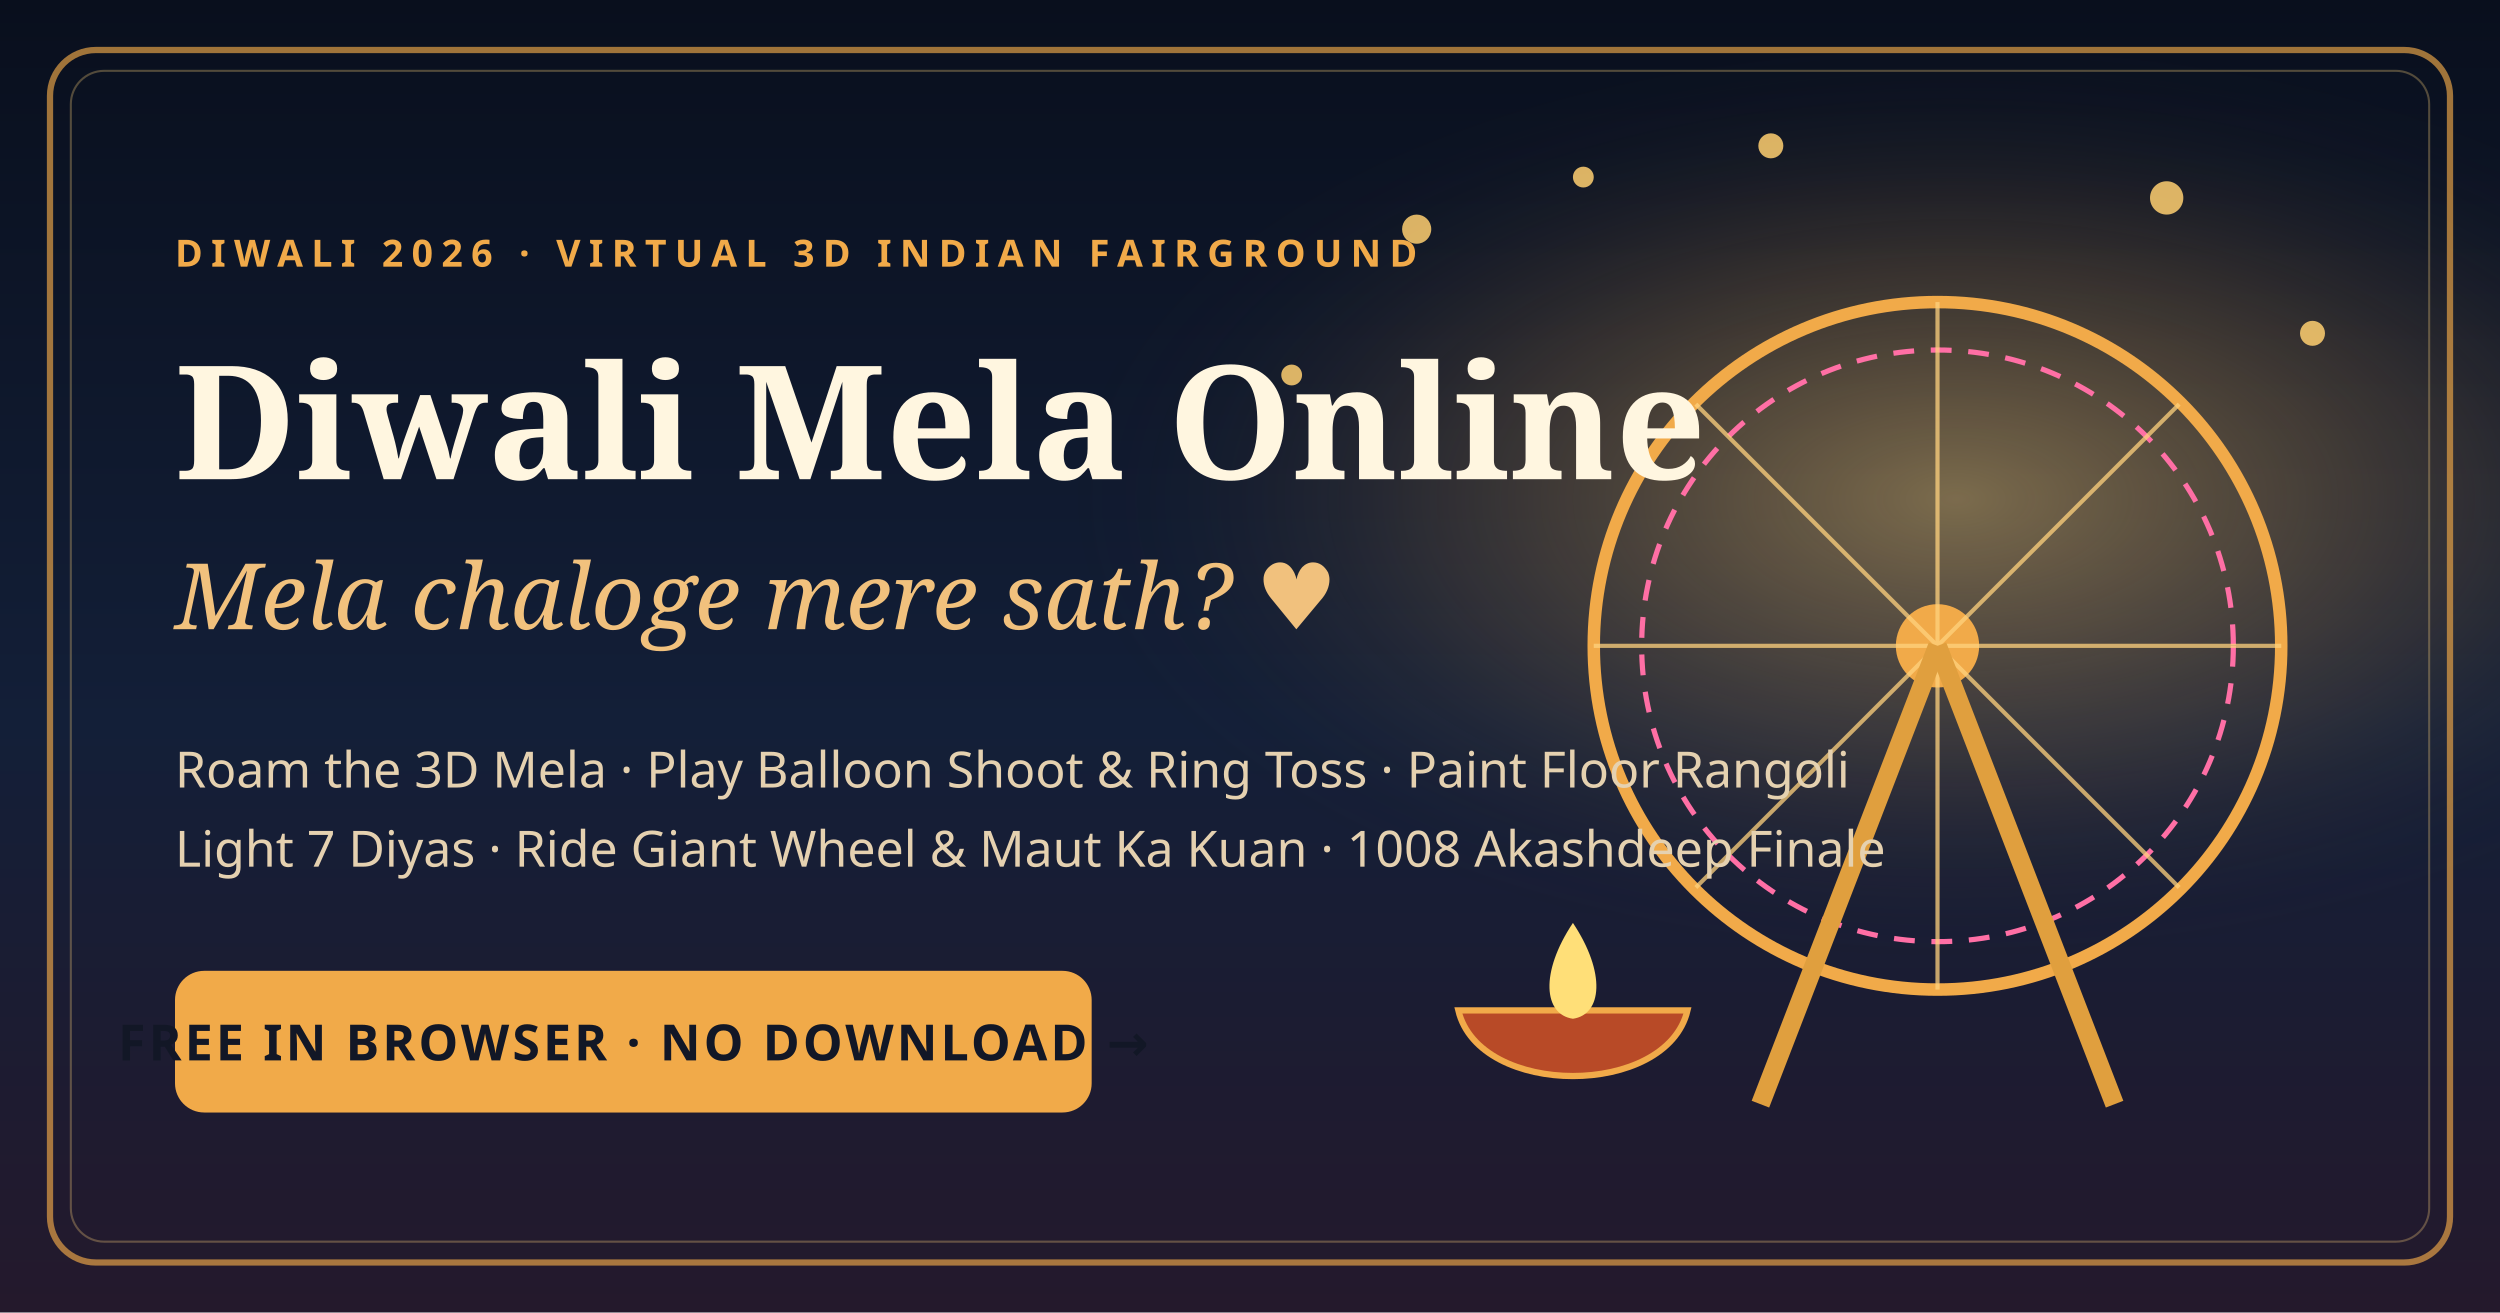
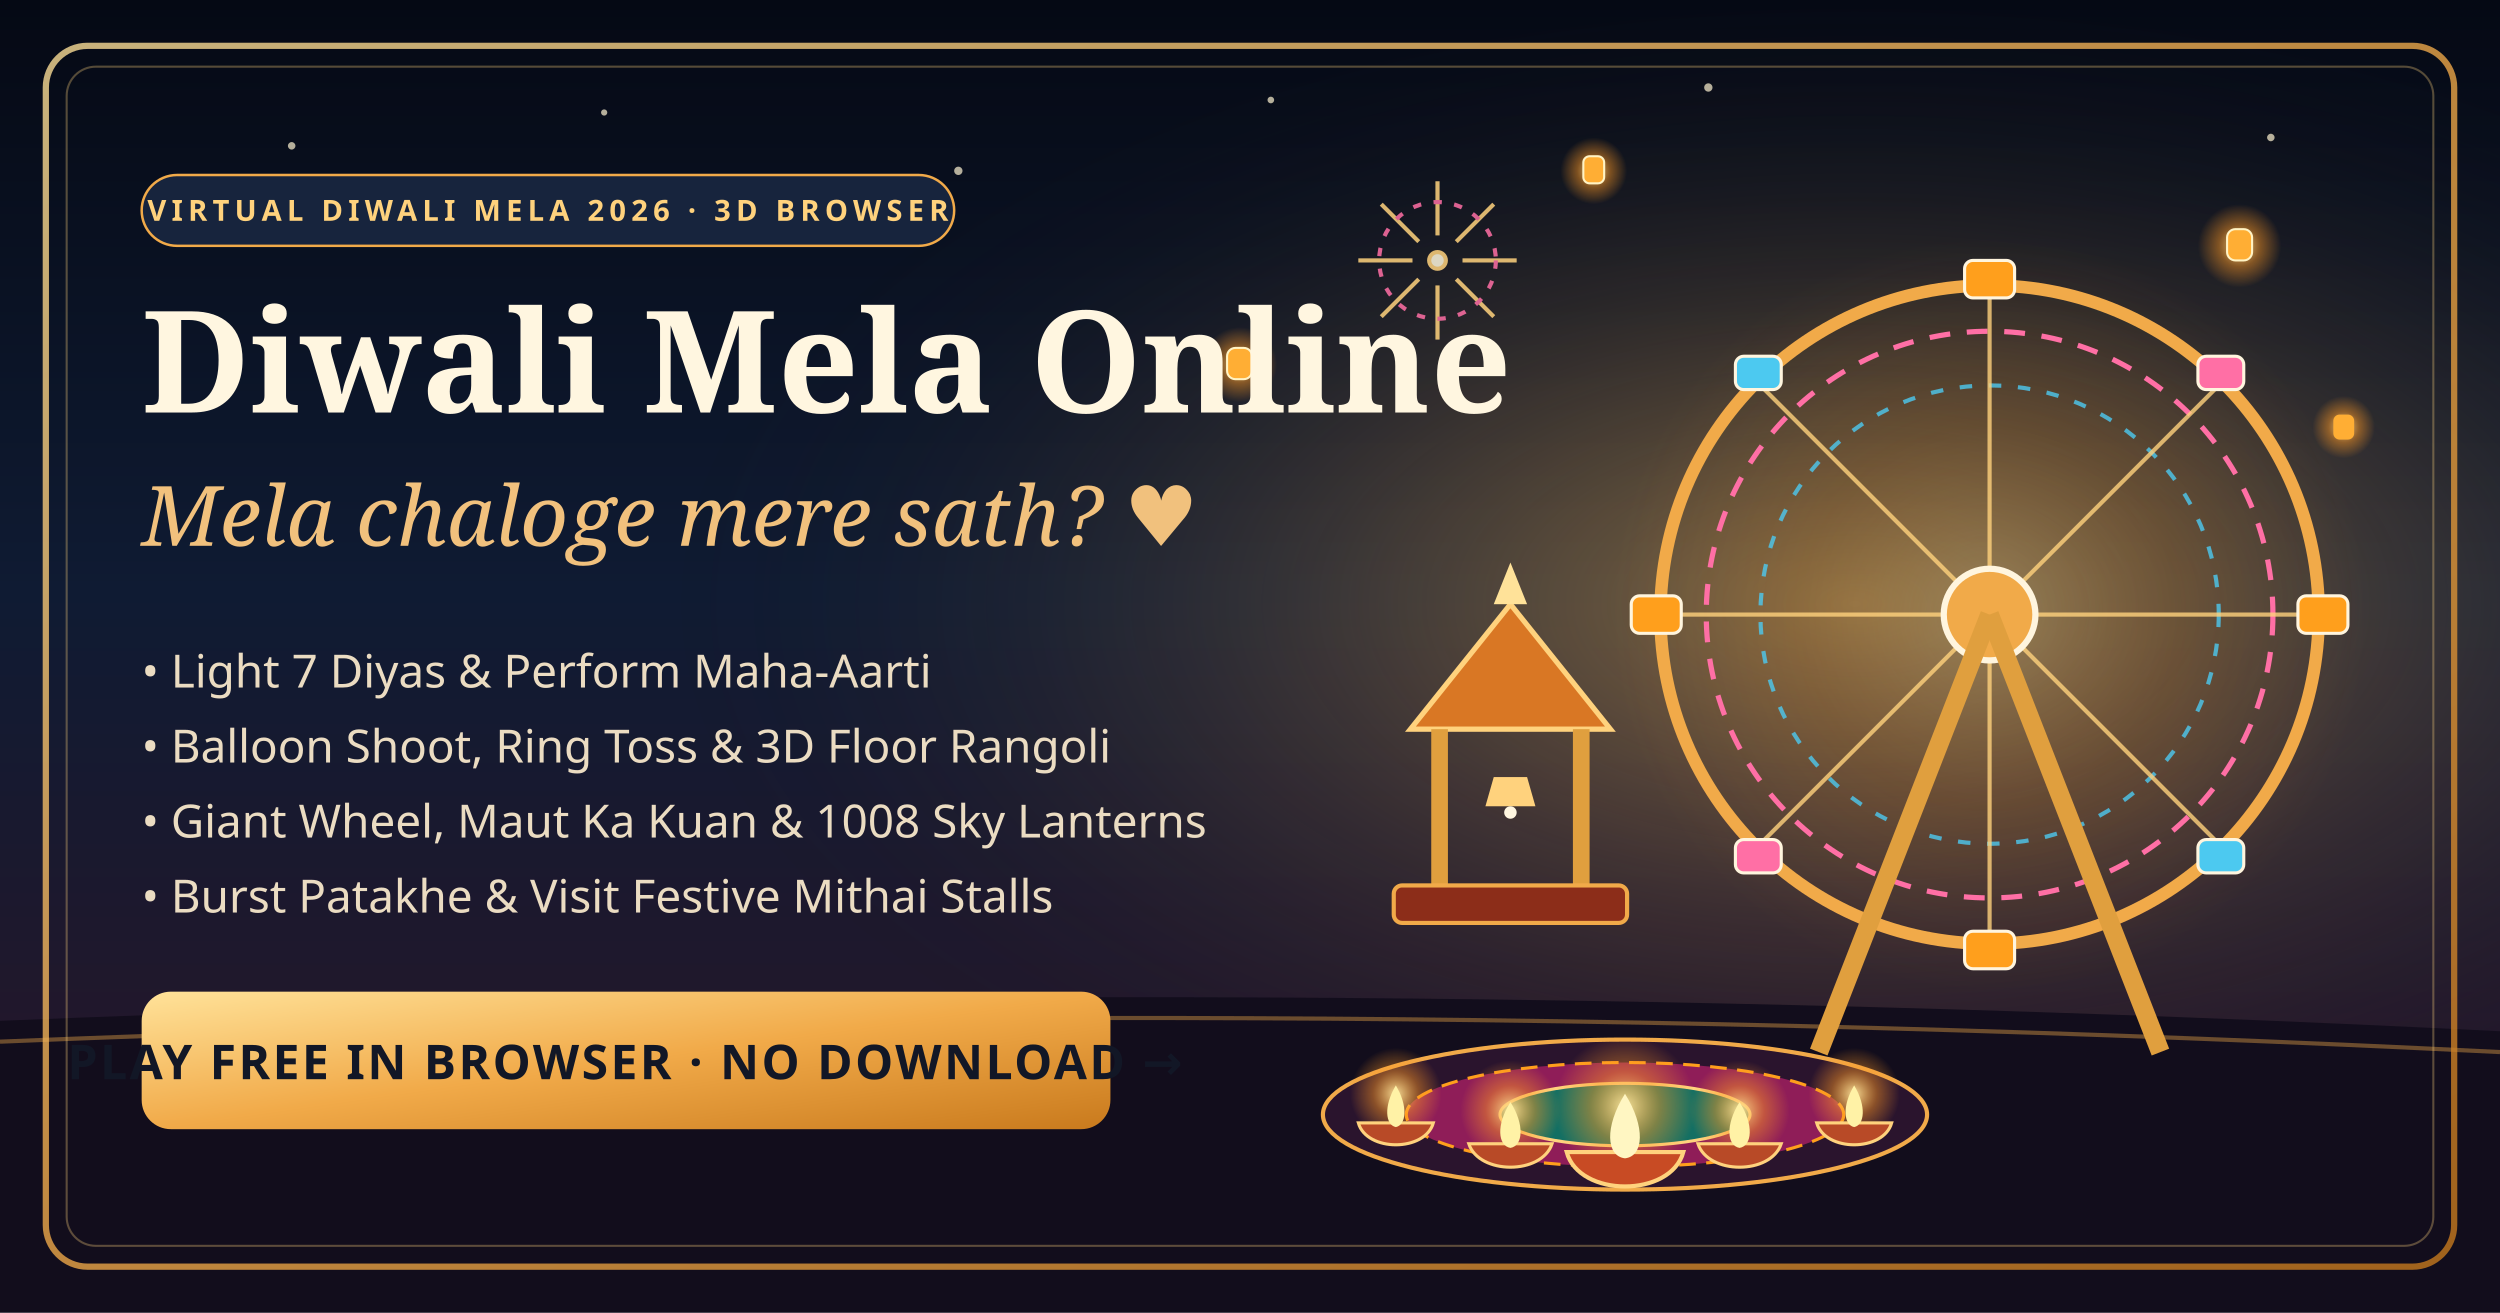
<svg xmlns="http://www.w3.org/2000/svg" viewBox="0 0 1200 630" width="1200" height="630">
  <defs>
-     <linearGradient id="sky" x1="0" y1="0" x2="0" y2="1">
-       <stop offset="0%" stop-color="#090f1d" />
-       <stop offset="55%" stop-color="#131f38" />
-       <stop offset="100%" stop-color="#24192c" />
+     <linearGradient id="nightSky" x1="0" y1="0" x2="0" y2="1">
+       <stop offset="0%" stop-color="#050914" />
+       <stop offset="45%" stop-color="#0f1b33" />
+       <stop offset="80%" stop-color="#22172b" />
+       <stop offset="100%" stop-color="#17101f" />
    </linearGradient>
-     <radialGradient id="moonGlow" cx="78%" cy="38%" r="36%">
-       <stop offset="0%" stop-color="#ffcf70" stop-opacity="0.45" />
-       <stop offset="60%" stop-color="#f1aa49" stop-opacity="0.12" />
-       <stop offset="100%" stop-color="#090f1d" stop-opacity="0" />
+     <radialGradient id="melaGlow" cx="74%" cy="46%" r="48%">
+       <stop offset="0%" stop-color="#ffbe55" stop-opacity="0.48" />
+       <stop offset="45%" stop-color="#f1aa49" stop-opacity="0.18" />
+       <stop offset="100%" stop-color="#050914" stop-opacity="0" />
    </radialGradient>
+     <radialGradient id="diyaHalo" cx="50%" cy="50%" r="50%">
+       <stop offset="0%" stop-color="#ffe89e" stop-opacity="0.95" />
+       <stop offset="50%" stop-color="#ff9924" stop-opacity="0.45" />
+       <stop offset="100%" stop-color="#ff9924" stop-opacity="0" />
+     </radialGradient>
+     <linearGradient id="goldGrad" x1="0" y1="0" x2="1" y2="1">
+       <stop offset="0%" stop-color="#ffe299" />
+       <stop offset="50%" stop-color="#f1aa49" />
+       <stop offset="100%" stop-color="#c97a1d" />
+     </linearGradient>
  </defs>
-   <rect width="1200" height="630" fill="url(#sky)" />
-   <rect width="1200" height="630" fill="url(#moonGlow)" />
-   <rect x="24" y="24" width="1152" height="582" rx="22" fill="none" stroke="#f1aa49" stroke-width="3" stroke-opacity="0.65" />
-   <rect x="34" y="34" width="1132" height="562" rx="16" fill="none" stroke="#ffd27d" stroke-width="1" stroke-opacity="0.3" />
-   <g fill="#ffcf70" opacity="0.85">
-     <circle cx="680" cy="110" r="7" />
-     <circle cx="760" cy="85" r="5" />
-     <circle cx="1040" cy="95" r="8" />
-     <circle cx="1110" cy="160" r="6" />
-     <circle cx="620" cy="180" r="5" />
-     <circle cx="850" cy="70" r="6" />
+   <rect width="1200" height="630" fill="url(#nightSky)" />
+   <rect width="1200" height="630" fill="url(#melaGlow)" />
+   <path d="M0,490 Q600,465 1200,495 L1200,630 L0,630 Z" fill="#120d1c" />
+   <path d="M0,500 Q600,475 1200,505" fill="none" stroke="#f1aa49" stroke-width="2" stroke-opacity="0.4" />
+   <g fill="#fff4d2" opacity="0.7">
+     <circle cx="140" cy="70" r="1.8" />
+     <circle cx="290" cy="54" r="1.5" />
+     <circle cx="460" cy="82" r="2" />
+     <circle cx="610" cy="48" r="1.6" />
+     <circle cx="820" cy="42" r="2" />
+     <circle cx="1090" cy="66" r="1.8" />
  </g>
-   <g transform="translate(930, 310)">
-     <circle cx="0" cy="0" r="165" fill="none" stroke="#f1aa49" stroke-width="6" />
-     <circle cx="0" cy="0" r="142" fill="none" stroke="#ff6fa5" stroke-width="2.5" stroke-dasharray="10 8" />
-     <circle cx="0" cy="0" r="20" fill="#f1aa49" />
-     <g stroke="#ffd27d" stroke-width="2" opacity="0.75">
-       <line x1="-165" y1="0" x2="165" y2="0" />
-       <line x1="0" y1="-165" x2="0" y2="165" />
-       <line x1="-116" y1="-116" x2="116" y2="116" />
-       <line x1="-116" y1="116" x2="116" y2="-116" />
+   <g transform="translate(690, 125)" stroke="#ffd27d" stroke-width="2" opacity="0.85">
+     <circle cx="0" cy="0" r="4" fill="#fff8de" />
+     <line x1="0" y1="-38" x2="0" y2="-12" />
+     <line x1="0" y1="12" x2="0" y2="38" />
+     <line x1="-38" y1="0" x2="-12" y2="0" />
+     <line x1="12" y1="0" x2="38" y2="0" />
+     <line x1="-27" y1="-27" x2="-9" y2="-9" />
+     <line x1="9" y1="9" x2="27" y2="27" />
+     <line x1="27" y1="-27" x2="9" y2="-9" />
+     <line x1="-9" y1="9" x2="-27" y2="27" />
+     <circle cx="0" cy="0" r="28" fill="none" stroke="#ff6fa5" stroke-dasharray="4 6" />
+   </g>
+   <g>
+     <g transform="translate(595, 175)">
+       <circle cx="0" cy="0" r="18" fill="url(#diyaHalo)" />
+       <rect x="-6" y="-8" width="12" height="15" rx="4" fill="#ffae34" stroke="#fff3c4" stroke-width="1" />
    </g>
-     <line x1="-85" y1="220" x2="0" y2="0" stroke="#e09f3e" stroke-width="9" />
-     <line x1="85" y1="220" x2="0" y2="0" stroke="#e09f3e" stroke-width="9" />
+     <g transform="translate(765, 82)">
+       <circle cx="0" cy="0" r="16" fill="url(#diyaHalo)" />
+       <rect x="-5" y="-7" width="10" height="13" rx="3" fill="#ffae34" stroke="#fff3c4" stroke-width="1" />
+     </g>
+     <g transform="translate(1075, 118)">
+       <circle cx="0" cy="0" r="20" fill="url(#diyaHalo)" />
+       <rect x="-6" y="-8" width="12" height="15" rx="4" fill="#ffae34" stroke="#fff3c4" stroke-width="1" />
+     </g>
+     <g transform="translate(1125, 205)">
+       <circle cx="0" cy="0" r="15" fill="url(#diyaHalo)" />
+       <rect x="-5" y="-6" width="10" height="12" rx="3" fill="#ffae34" />
+     </g>
  </g>
-   <g transform="translate(755, 485)">
-     <path d="M-55,0 C-45,42 45,42 55,0 Z" fill="#b84a27" stroke="#f1aa49" stroke-width="3" />
-     <path d="M0,-42 C16,-18 14,2 0,4 C-14,2 -16,-18 0,-42 Z" fill="#ffdf78" />
+   <g transform="translate(955, 295)">
+     <circle cx="0" cy="0" r="180" fill="url(#diyaHalo)" opacity="0.28" />
+     <circle cx="0" cy="0" r="158" fill="none" stroke="#f1aa49" stroke-width="6" />
+     <circle cx="0" cy="0" r="136" fill="none" stroke="#ff6fa5" stroke-width="2.5" stroke-dasharray="10 8" />
+     <circle cx="0" cy="0" r="110" fill="none" stroke="#4cc9f0" stroke-width="2" stroke-dasharray="6 8" opacity="0.8" />
+     <g stroke="#ffd27d" stroke-width="2" opacity="0.8">
+       <line x1="-158" y1="0" x2="158" y2="0" />
+       <line x1="0" y1="-158" x2="0" y2="158" />
+       <line x1="-112" y1="-112" x2="112" y2="112" />
+       <line x1="-112" y1="112" x2="112" y2="-112" />
+     </g>
+     <g fill="#ff9f1c" stroke="#fff5de" stroke-width="1.5">
+       <rect x="-12" y="-170" width="24" height="18" rx="4" />
+       <rect x="-12" y="152" width="24" height="18" rx="4" />
+       <rect x="-172" y="-9" width="24" height="18" rx="4" />
+       <rect x="148" y="-9" width="24" height="18" rx="4" />
+       <rect x="100" y="-124" width="22" height="16" rx="4" fill="#ff6fa5" />
+       <rect x="-122" y="-124" width="22" height="16" rx="4" fill="#4cc9f0" />
+       <rect x="100" y="108" width="22" height="16" rx="4" fill="#4cc9f0" />
+       <rect x="-122" y="108" width="22" height="16" rx="4" fill="#ff6fa5" />
+     </g>
+     <circle cx="0" cy="0" r="22" fill="#f1aa49" stroke="#fff5de" stroke-width="3" />
+     <line x1="-82" y1="210" x2="0" y2="0" stroke="#e09f3e" stroke-width="9" />
+     <line x1="82" y1="210" x2="0" y2="0" stroke="#e09f3e" stroke-width="9" />
  </g>
-   <text x="84" y="128" fill="#f1aa49" font-family="sans-serif" font-size="18" font-weight="700" letter-spacing="4">
-     DIWALI 2026 · VIRTUAL 3D INDIAN FAIRGROUND
+   <g transform="translate(725, 395)">
+     <polygon points="0,-105 -48,-45 48,-45" fill="#d97724" stroke="#ffd27d" stroke-width="2.5" />
+     <polygon points="0,-125 -8,-105 8,-105" fill="#ffe299" />
+     <rect x="-38" y="-45" width="8" height="75" fill="#e09f3e" />
+     <rect x="30" y="-45" width="8" height="75" fill="#e09f3e" />
+     <rect x="-56" y="30" width="112" height="18" rx="4" fill="#8c2d19" stroke="#f1aa49" stroke-width="2" />
+     <path d="M-8,-22 L8,-22 L12,-8 L-12,-8 Z" fill="#ffd27d" />
+     <circle cx="0" cy="-5" r="3" fill="#fff6e0" />
+   </g>
+   <g transform="translate(780, 535)">
+     <ellipse cx="0" cy="0" rx="145" ry="36" fill="#2a142d" stroke="#f1aa49" stroke-width="2" />
+     <ellipse cx="0" cy="0" rx="105" ry="25" fill="#8f1d58" stroke="#ff9f1c" stroke-width="1.5" stroke-dasharray="8 5" />
+     <ellipse cx="0" cy="0" rx="60" ry="15" fill="#136f63" stroke="#ffd27d" stroke-width="1.5" />
+     <g transform="translate(-110, 4)">
+       <circle cx="0" cy="-14" r="22" fill="url(#diyaHalo)" />
+       <path d="M-18,0 C-14,14 14,14 18,0 Z" fill="#b84a27" stroke="#ffd27d" stroke-width="1.5" />
+       <path d="M0,-18 C6,-8 5,1 0,2 C-5,1 -6,-8 0,-18 Z" fill="#fff2a6" />
+     </g>
+     <g transform="translate(-55, 14)">
+       <circle cx="0" cy="-16" r="24" fill="url(#diyaHalo)" />
+       <path d="M-20,0 C-15,15 15,15 20,0 Z" fill="#b84a27" stroke="#ffd27d" stroke-width="1.5" />
+       <path d="M0,-20 C7,-9 6,1 0,2 C-6,1 -7,-9 0,-20 Z" fill="#fff2a6" />
+     </g>
+     <g transform="translate(0, 18)">
+       <circle cx="0" cy="-22" r="34" fill="url(#diyaHalo)" />
+       <path d="M-28,0 C-22,22 22,22 28,0 Z" fill="#c84b24" stroke="#ffd27d" stroke-width="2" />
+       <path d="M0,-28 C10,-12 9,2 0,3 C-9,2 -10,-12 0,-28 Z" fill="#fff6c2" />
+     </g>
+     <g transform="translate(55, 14)">
+       <circle cx="0" cy="-16" r="24" fill="url(#diyaHalo)" />
+       <path d="M-20,0 C-15,15 15,15 20,0 Z" fill="#b84a27" stroke="#ffd27d" stroke-width="1.5" />
+       <path d="M0,-20 C7,-9 6,1 0,2 C-6,1 -7,-9 0,-20 Z" fill="#fff2a6" />
+     </g>
+     <g transform="translate(110, 4)">
+       <circle cx="0" cy="-14" r="22" fill="url(#diyaHalo)" />
+       <path d="M-18,0 C-14,14 14,14 18,0 Z" fill="#b84a27" stroke="#ffd27d" stroke-width="1.5" />
+       <path d="M0,-18 C6,-8 5,1 0,2 C-5,1 -6,-8 0,-18 Z" fill="#fff2a6" />
+     </g>
+   </g>
+   <rect x="22" y="22" width="1156" height="586" rx="20" fill="none" stroke="url(#goldGrad)" stroke-width="3" stroke-opacity="0.78" />
+   <rect x="32" y="32" width="1136" height="566" rx="14" fill="none" stroke="#ffd27d" stroke-width="1" stroke-opacity="0.32" />
+   <rect x="68" y="84" width="390" height="34" rx="17" fill="#17243d" stroke="#f1aa49" stroke-width="1.2" />
+   <text x="263" y="106" text-anchor="middle" fill="#ffd27d" font-family="sans-serif" font-size="14" font-weight="700" letter-spacing="2.5">
+     VIRTUAL DIWALI MELA 2026 · 3D BROWSER
  </text>
-   <text x="84" y="230" fill="#fff6e0" font-family="Georgia, serif" font-size="76" font-weight="700">
+   <text x="68" y="198" fill="#fff6e0" font-family="Georgia, serif" font-size="68" font-weight="700">
    Diwali Mela Online
  </text>
-   <text x="84" y="302" fill="#f1c17d" font-family="Georgia, serif" font-style="italic" font-size="44">
+   <text x="68" y="262" fill="#f1c17d" font-family="Georgia, serif" font-style="italic" font-size="40">
    Mela chaloge mere sath? ♥
  </text>
-   <text x="84" y="378" fill="#e5d1b0" font-family="sans-serif" font-size="24">
-     Roam the 3D Mela · Play Balloon Shoot &amp; Ring Toss · Paint Floor Rangoli
+   <text x="68" y="330" fill="#ebdcc2" font-family="sans-serif" font-size="22">
+     • Light 7 Diyas &amp; Perform Maha-Aarti
  </text>
-   <text x="84" y="416" fill="#e5d1b0" font-family="sans-serif" font-size="24">
-     Light 7 Diyas · Ride Giant Wheel &amp; Maut Ka Kuan · 1008 Akashdeep Finale
+   <text x="68" y="366" fill="#ebdcc2" font-family="sans-serif" font-size="22">
+     • Balloon Shoot, Ring Toss &amp; 3D Floor Rangoli
  </text>
-   <rect x="84" y="466" width="440" height="68" rx="14" fill="#f1aa49" />
-   <text x="304" y="509" text-anchor="middle" fill="#121726" font-family="sans-serif" font-size="24" font-weight="800" letter-spacing="1.5">
-     FREE IN BROWSER · NO DOWNLOAD →
+   <text x="68" y="402" fill="#ebdcc2" font-family="sans-serif" font-size="22">
+     • Giant Wheel, Maut Ka Kuan &amp; 1008 Sky Lanterns
+   </text>
+   <text x="68" y="438" fill="#ebdcc2" font-family="sans-serif" font-size="22">
+     • Burst Patakhe &amp; Visit Festive Mithai Stalls
+   </text>
+   <rect x="68" y="476" width="465" height="66" rx="14" fill="url(#goldGrad)" />
+   <text x="300" y="518" text-anchor="middle" fill="#121726" font-family="sans-serif" font-size="23" font-weight="800" letter-spacing="1.2">
+     PLAY FREE IN BROWSER · NO DOWNLOAD →
  </text>
</svg>
